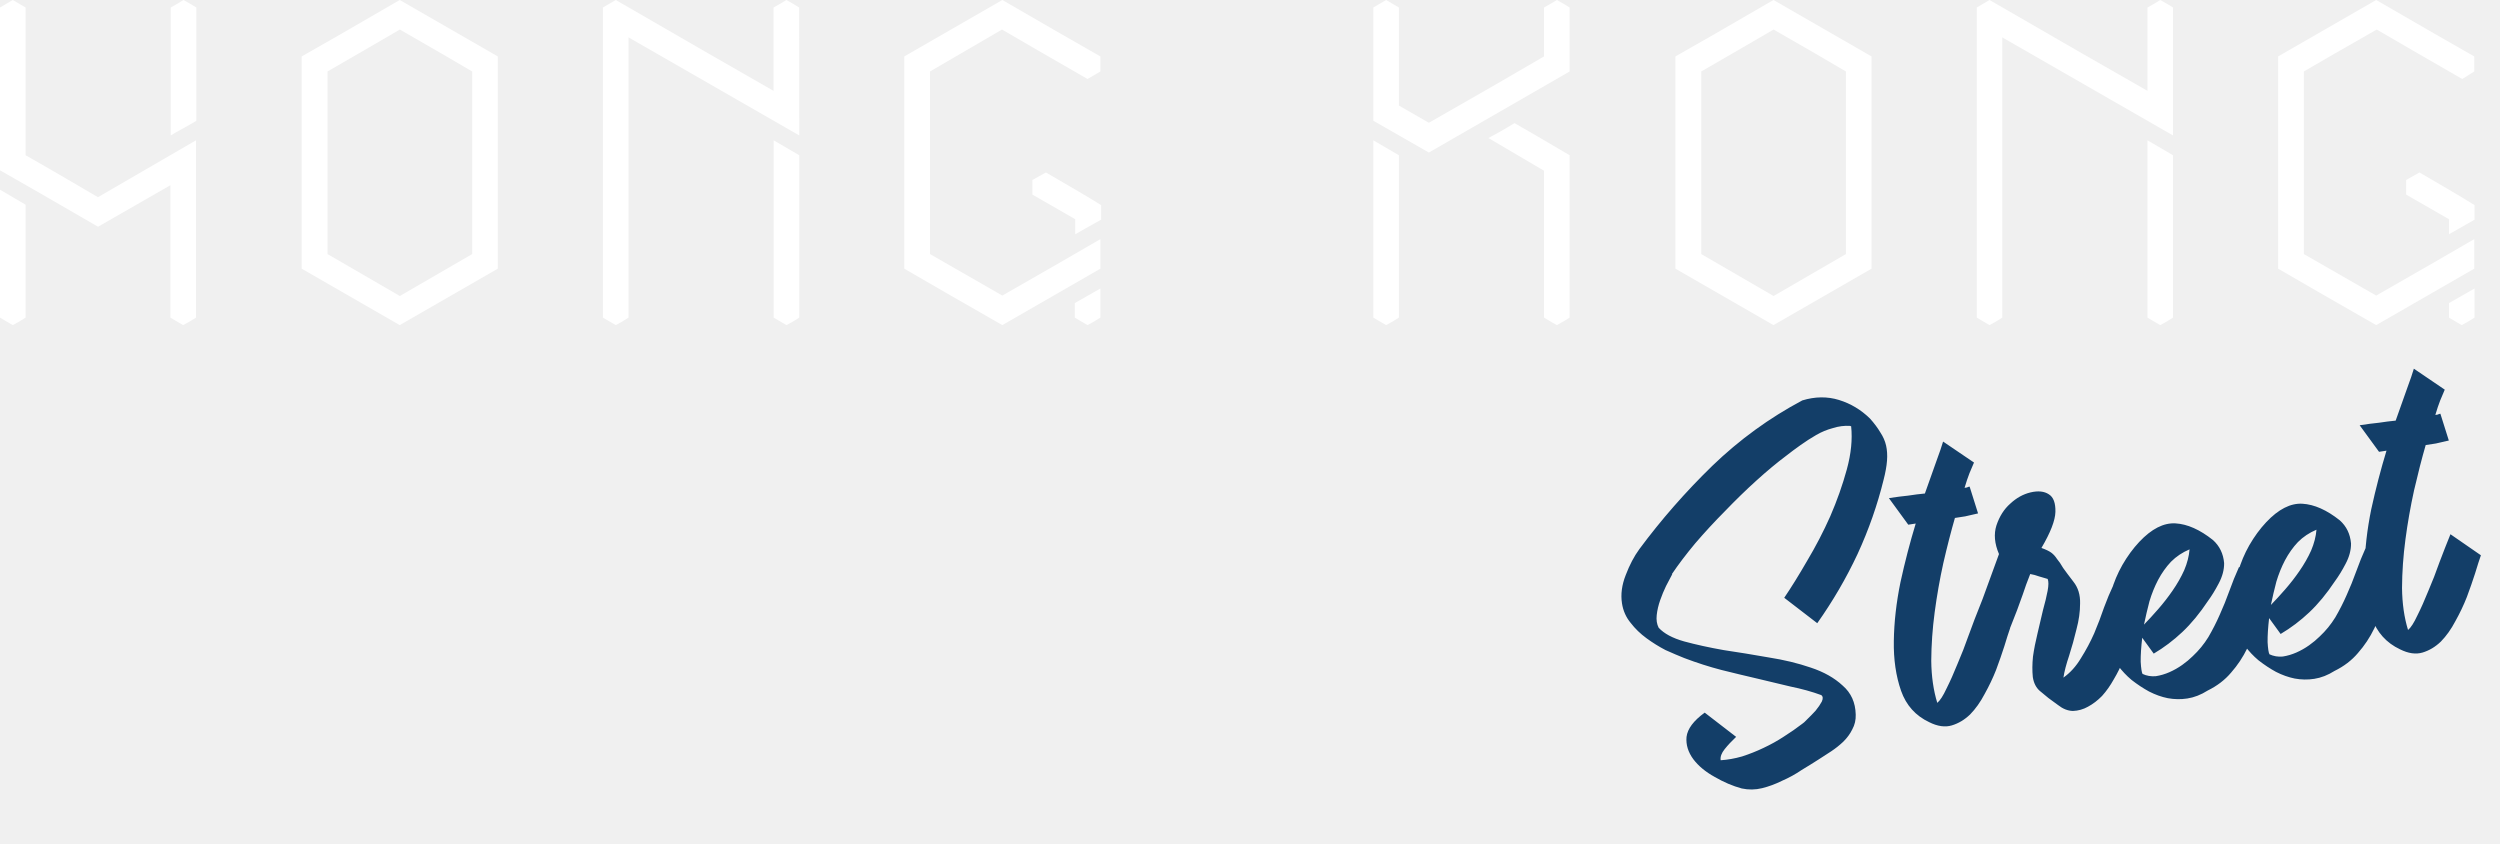
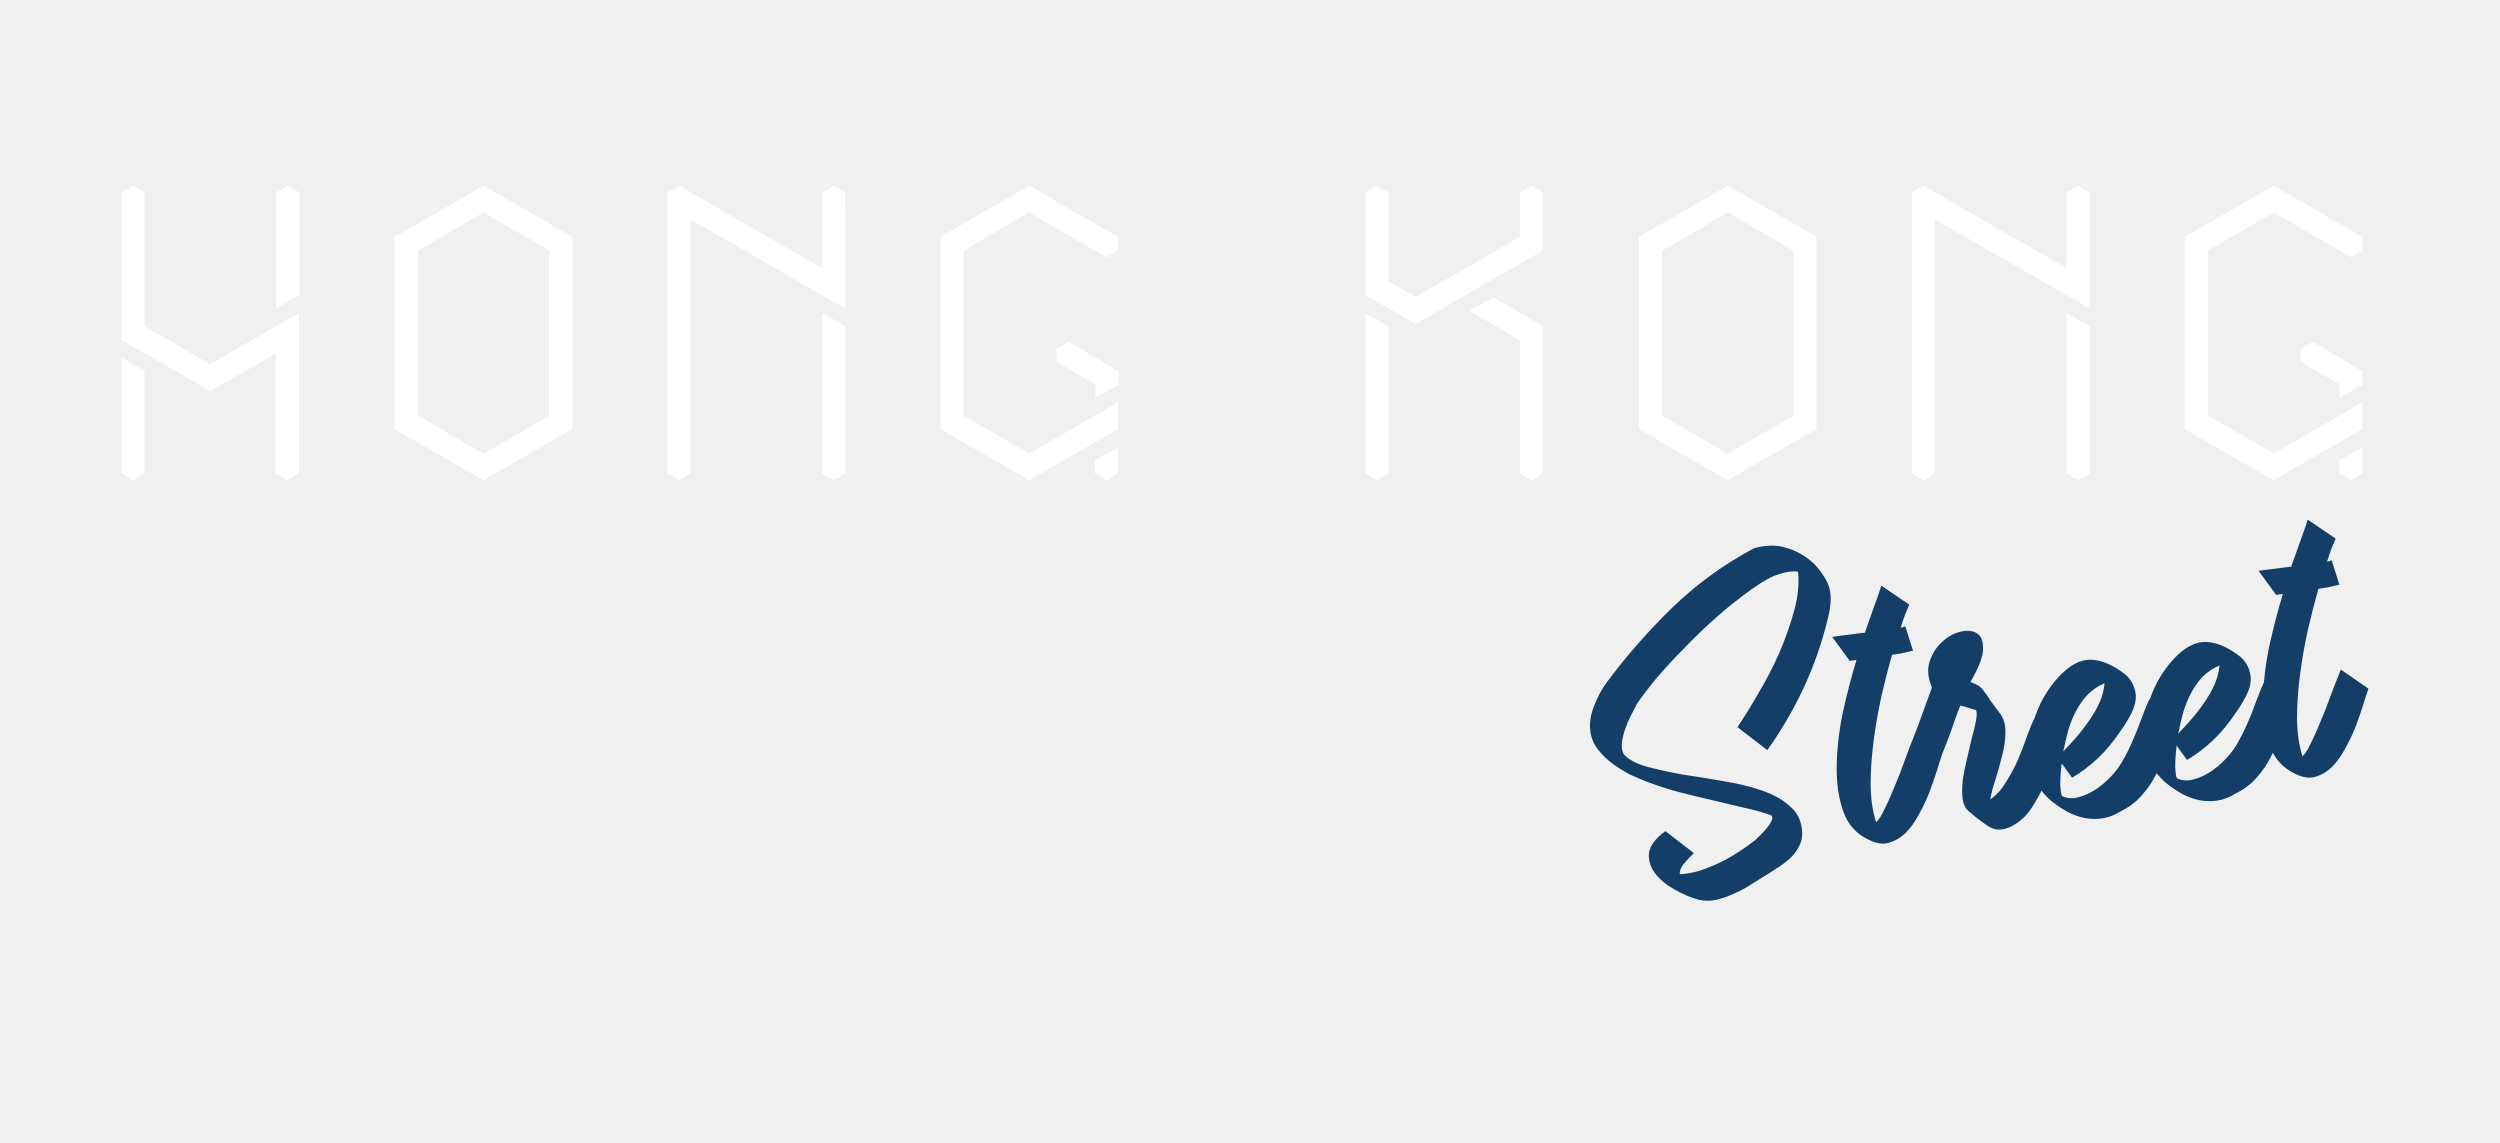
- <svg xmlns="http://www.w3.org/2000/svg" width="317" height="107" viewBox="0 0 317 107" fill="none">
-   <path d="M12.433 28.749C6.907 25.544 2.763 23.158 0 21.593V0.953L1.616 0L3.246 0.953V19.686C7.391 22.035 10.402 23.831 12.419 25.005L24.853 17.793V40.27C24.328 40.619 23.784 40.937 23.223 41.223C22.518 40.809 21.979 40.505 21.606 40.27V23.485L12.433 28.749ZM3.246 40.27C2.722 40.619 2.178 40.937 1.616 41.223C0.912 40.809 0.373 40.505 0 40.27V24.052L3.246 25.958V40.27ZM21.648 0.953C22.394 0.539 22.933 0.221 23.264 0C24.01 0.414 24.563 0.732 24.894 0.953V15.321C23.513 16.149 22.394 16.702 21.648 17.172V0.953Z" fill="white" />
-   <path d="M63.12 34.067C60.357 35.67 56.212 38.055 50.686 41.223C47.923 39.621 43.779 37.235 38.253 34.067V7.156C41.016 5.6 45.16 3.214 50.686 0L63.12 7.156V34.067ZM59.873 9.062C57.856 7.874 54.803 6.092 50.7 3.744C48.656 4.946 45.589 6.714 41.527 9.062V32.216L50.7 37.535L59.873 32.216V9.062Z" fill="white" />
-   <path d="M101.345 17.172C91.73 11.646 84.514 7.501 79.697 4.738V40.27C79.177 40.618 78.638 40.937 78.081 41.223C77.376 40.809 76.824 40.505 76.451 40.27V0.953L78.081 0C86.987 5.158 93.655 8.998 98.085 11.521V0.953C98.831 0.539 99.383 0.221 99.715 0C100.461 0.414 101 0.732 101.331 0.953L101.345 17.172ZM101.345 19.686V40.27C100.825 40.618 100.285 40.937 99.729 41.223C99.024 40.809 98.472 40.505 98.099 40.27V17.793L101.345 19.686Z" fill="white" />
-   <path d="M117.923 9.062V32.216L127.096 37.48C132.622 34.321 136.766 31.935 139.529 30.323V34.067L127.096 41.223C121.57 38.064 117.426 35.679 114.663 34.067V7.156L127.096 0C132.622 3.205 136.766 5.59 139.529 7.156V9.062L137.899 10.016C133.092 7.253 129.477 5.162 127.055 3.744L117.923 9.062ZM136.338 29.702V27.795L130.909 24.673V22.822L132.622 21.869C135.716 23.665 138.051 25.019 139.626 26.013V27.851C138.148 28.666 137.084 29.287 136.338 29.702ZM139.529 40.27C139.003 40.616 138.459 40.934 137.899 41.223C137.195 40.809 136.656 40.505 136.283 40.27V38.433L139.529 36.581V40.27Z" fill="white" />
-   <path d="M195.783 7.156V0.953C196.529 0.539 197.068 0.221 197.413 0C198.159 0.414 198.698 0.732 199.029 0.953V9.062L181.181 19.341L174.135 15.307V0.953L175.765 0L177.381 0.953V13.386L181.181 15.569C187.673 11.867 192.541 9.062 195.783 7.156ZM177.381 19.686V40.27C176.859 40.615 176.32 40.934 175.765 41.223C175.047 40.809 174.508 40.505 174.135 40.27V17.793L177.381 19.686ZM195.783 40.27C196.529 40.726 197.068 41.044 197.413 41.223C198.159 40.809 198.698 40.505 199.029 40.27V19.686C195.935 17.863 193.6 16.495 192.039 15.611C190.657 16.467 189.483 17.103 188.737 17.503C191.869 19.345 194.217 20.727 195.783 21.648V40.27Z" fill="white" />
-   <path d="M237.31 34.067C234.547 35.67 230.403 38.055 224.877 41.223C222.114 39.621 217.969 37.235 212.443 34.067V7.156C215.206 5.6 219.351 3.214 224.877 0L237.31 7.156V34.067ZM234.063 9.062C232.06 7.874 228.993 6.092 224.89 3.744C222.846 4.946 219.779 6.714 215.717 9.062V32.216L224.89 37.535L234.063 32.216V9.062Z" fill="white" />
-   <path d="M275.536 17.172C265.921 11.646 258.705 7.501 253.888 4.738V40.27C253.368 40.618 252.828 40.937 252.272 41.223C251.567 40.809 251.028 40.505 250.655 40.27V0.953L252.272 0C261.178 5.158 267.855 8.998 272.303 11.521V0.953C273.049 0.539 273.588 0.221 273.919 0C274.665 0.414 275.204 0.732 275.536 0.953V17.172ZM275.536 19.686V40.27C275.016 40.618 274.476 40.937 273.919 41.223C273.215 40.809 272.676 40.505 272.303 40.27V17.793L275.536 19.686Z" fill="white" />
-   <path d="M292.127 9.062V32.216L301.3 37.48C306.826 34.321 310.971 31.935 313.734 30.323V34.067L301.3 41.223C295.775 38.064 291.63 35.679 288.867 34.067V7.156L301.3 0C306.826 3.205 310.971 5.59 313.734 7.156V9.062L312.214 10.016C307.407 7.253 303.792 5.162 301.37 3.744C297.225 6.092 294.172 7.874 292.127 9.062ZM310.529 29.702V27.795L305.1 24.673V22.822L306.785 21.869C309.879 23.665 312.2 25.019 313.775 26.013V27.851C312.352 28.666 311.275 29.287 310.529 29.702ZM313.775 40.27C313.249 40.616 312.705 40.934 312.145 41.223C311.441 40.809 310.902 40.505 310.529 40.27V38.433L313.775 36.581V40.27Z" fill="white" />
-   <path d="M226.24 75.799C227.126 74.493 228.094 72.932 229.143 71.117C230.232 69.295 231.21 67.41 232.078 65.462C232.939 63.474 233.64 61.49 234.18 59.512C234.721 57.533 234.902 55.711 234.725 54.045C234.686 54.051 234.643 54.038 234.598 54.005C233.865 53.957 233.133 54.05 232.404 54.284C231.668 54.478 230.967 54.768 230.301 55.154C229.635 55.539 228.975 55.964 228.321 56.428C227.667 56.892 227.052 57.35 226.477 57.802C225.321 58.666 224.071 59.706 222.727 60.922C221.383 62.138 220.052 63.433 218.732 64.806C217.407 66.14 216.147 67.504 214.951 68.899C213.796 70.287 212.808 71.589 211.988 72.805L212.047 72.796C211.826 73.193 211.562 73.697 211.253 74.309C210.978 74.876 210.729 75.479 210.505 76.118C210.282 76.758 210.137 77.385 210.071 78C210.005 78.615 210.087 79.147 210.318 79.595C210.997 80.336 212.074 80.915 213.55 81.332C215.065 81.742 216.734 82.109 218.558 82.431C220.415 82.708 222.318 83.018 224.266 83.362C226.208 83.666 227.988 84.096 229.606 84.652C231.263 85.201 232.61 85.961 233.647 86.929C234.718 87.852 235.27 89.077 235.305 90.603C235.33 91.285 235.185 91.912 234.87 92.485C234.595 93.051 234.212 93.574 233.722 94.053C233.265 94.487 232.763 94.887 232.215 95.254C231.667 95.621 231.136 95.966 230.621 96.287C229.961 96.712 229.225 97.168 228.414 97.657C227.648 98.179 226.831 98.628 225.962 99.004C225.138 99.414 224.299 99.725 223.445 99.938C222.591 100.151 221.727 100.164 220.851 99.977C219.715 99.669 218.571 99.181 217.419 98.512C216.274 97.883 215.372 97.136 214.714 96.27C214.049 95.365 213.762 94.422 213.852 93.44C213.975 92.413 214.744 91.387 216.157 90.362L220.141 93.434C219.578 93.965 219.093 94.484 218.688 94.99C218.283 95.496 218.113 95.966 218.18 96.399C219.059 96.344 219.961 96.184 220.888 95.919C221.848 95.609 222.759 95.246 223.622 94.831C224.525 94.409 225.378 93.934 226.184 93.406C227.028 92.872 227.811 92.328 228.531 91.773C228.643 91.715 228.855 91.521 229.167 91.191C229.518 90.854 229.866 90.498 230.211 90.122C230.55 89.707 230.813 89.323 231 88.972C231.182 88.581 231.159 88.302 230.931 88.136C229.777 87.71 228.471 87.347 227.014 87.049C225.59 86.705 224.208 86.374 222.869 86.058C221.406 85.72 219.877 85.352 218.283 84.953C216.729 84.549 215.159 84.046 213.575 83.445C212.844 83.154 212.046 82.814 211.179 82.424C210.346 81.989 209.543 81.489 208.77 80.923C207.997 80.357 207.333 79.714 206.778 78.994C206.183 78.279 205.813 77.45 205.667 76.505C205.49 75.363 205.648 74.169 206.14 72.924C206.627 71.639 207.203 70.542 207.868 69.633C210.637 65.898 213.72 62.377 217.119 59.069C220.557 55.755 224.362 52.989 228.534 50.771C230.151 50.278 231.7 50.26 233.182 50.716C234.663 51.172 235.974 51.957 237.114 53.071C237.651 53.673 238.083 54.251 238.411 54.805C238.778 55.353 239.027 55.919 239.158 56.504C239.288 57.088 239.327 57.727 239.273 58.421C239.219 59.115 239.079 59.903 238.853 60.784C238.062 64.011 236.958 67.165 235.54 70.247C234.116 73.29 232.412 76.215 230.428 79.021L226.24 75.799ZM239.511 63.162C240.417 63.022 241.227 62.916 241.942 62.846C242.69 62.73 243.402 62.64 244.077 62.576C244.639 60.997 245.116 59.653 245.509 58.544C245.935 57.39 246.227 56.538 246.384 55.99L250.303 58.649C250.155 58.994 249.963 59.447 249.727 60.008C249.524 60.523 249.318 61.14 249.106 61.858C249.185 61.846 249.283 61.83 249.402 61.812C249.514 61.754 249.629 61.716 249.747 61.698L250.818 65.1C250.194 65.237 249.649 65.362 249.182 65.475C248.749 65.541 248.316 65.609 247.883 65.676C247.385 67.406 246.894 69.316 246.412 71.407C245.962 73.452 245.598 75.524 245.318 77.623C245.038 79.723 244.893 81.781 244.883 83.799C244.906 85.771 245.161 87.545 245.647 89.123C246.004 88.826 246.394 88.221 246.817 87.309C247.28 86.391 247.744 85.351 248.209 84.191C248.714 83.024 249.19 81.801 249.637 80.523C250.124 79.238 250.586 78.058 251.024 76.982L254.884 79.65C254.688 80.204 254.443 80.968 254.15 81.941C253.851 82.874 253.502 83.875 253.104 84.945C252.699 85.975 252.212 86.998 251.643 88.013C251.114 89.023 250.502 89.883 249.806 90.596C249.104 91.269 248.329 91.732 247.481 91.984C246.633 92.236 245.684 92.101 244.636 91.578C242.896 90.758 241.703 89.431 241.056 87.596C240.403 85.722 240.097 83.612 240.137 81.268C240.171 78.884 240.452 76.401 240.98 73.82C241.547 71.232 242.191 68.754 242.913 66.385L241.968 66.531L239.511 63.162ZM249.496 80.907C250.031 79.413 250.663 77.764 251.391 75.957C252.074 74.118 252.767 72.217 253.471 70.253C252.904 68.93 252.796 67.717 253.15 66.614C253.536 65.466 254.12 64.549 254.901 63.864C255.676 63.139 256.53 62.664 257.462 62.439C258.434 62.208 259.213 62.289 259.798 62.682C260.377 63.036 260.653 63.779 260.627 64.912C260.595 66.006 260.004 67.528 258.855 69.48C259.409 69.677 259.823 69.875 260.096 70.074C260.369 70.274 260.611 70.539 260.823 70.869C261.069 71.153 261.33 71.536 261.606 72.018C261.915 72.454 262.348 73.032 262.903 73.752C263.503 74.506 263.787 75.429 263.755 76.523C263.756 77.571 263.602 78.663 263.295 79.799C263.026 80.93 262.715 82.046 262.362 83.149C262.002 84.213 261.762 85.137 261.642 85.921C262.514 85.302 263.253 84.482 263.861 83.461C264.509 82.434 265.071 81.379 265.549 80.297C266.02 79.176 266.436 78.083 266.795 77.02C267.194 75.95 267.561 75.067 267.897 74.37L271.825 77.088C271.665 77.355 271.476 77.827 271.258 78.506C271.035 79.145 270.751 79.915 270.406 80.815C270.095 81.669 269.731 82.573 269.314 83.524C268.936 84.469 268.507 85.342 268.026 86.142C267.584 86.936 267.088 87.638 266.538 88.248C265.981 88.818 265.386 89.272 264.753 89.612C264.16 89.946 263.522 90.125 262.841 90.15C262.193 90.13 261.57 89.883 260.973 89.411C260.563 89.112 260.154 88.812 259.745 88.513C259.375 88.207 259.005 87.902 258.635 87.596C258.169 87.185 257.877 86.605 257.761 85.857C257.679 85.063 257.686 84.195 257.782 83.253C257.917 82.305 258.109 81.328 258.356 80.322C258.597 79.277 258.828 78.293 259.048 77.373C259.308 76.445 259.504 75.629 259.637 74.923C259.769 74.217 259.772 73.713 259.644 73.41C259.305 73.301 258.946 73.195 258.567 73.093C258.183 72.951 257.804 72.848 257.431 72.785C257.262 73.255 257.09 73.705 256.914 74.135C256.779 74.559 256.64 74.964 256.498 75.348C256.023 76.712 255.523 78.039 254.997 79.33C254.505 80.576 253.968 81.928 253.388 83.389L249.496 80.907ZM271.632 80.867C271.494 82.058 271.43 83.076 271.439 83.921C271.489 84.76 271.568 85.272 271.677 85.456C272.198 85.698 272.757 85.793 273.354 85.741C273.945 85.65 274.523 85.479 275.089 85.23C275.655 84.981 276.193 84.677 276.701 84.316C277.21 83.955 277.656 83.583 278.041 83.201C278.815 82.477 279.477 81.669 280.024 80.778C280.565 79.847 281.045 78.906 281.462 77.954C281.912 76.957 282.32 75.947 282.686 74.923C283.051 73.899 283.459 72.888 283.91 71.891L287.72 74.627C287.279 75.945 286.854 77.241 286.447 78.513C286.039 79.786 285.543 81.012 284.96 82.191C284.41 83.324 283.723 84.358 282.9 85.291C282.116 86.219 281.125 86.977 279.926 87.566C279.081 88.1 278.226 88.434 277.36 88.568C276.533 88.696 275.704 88.683 274.874 88.529C274.083 88.37 273.294 88.089 272.506 87.686C271.758 87.278 271.017 86.788 270.283 86.216C269.634 85.672 269.055 85.056 268.546 84.369C268.036 83.682 267.658 82.934 267.412 82.125C267.078 81.008 266.957 79.837 267.05 78.613C267.103 77.395 267.32 76.193 267.701 75.005C268.042 73.823 268.513 72.702 269.115 71.641C269.75 70.535 270.466 69.558 271.262 68.709C272.82 67.056 274.352 66.275 275.858 66.364C277.363 66.454 278.943 67.157 280.599 68.473C281.441 69.229 281.915 70.204 282.019 71.397C282.029 72.243 281.799 73.105 281.331 73.984C280.895 74.817 280.445 75.552 279.979 76.188C278.932 77.761 277.846 79.079 276.72 80.14C275.594 81.201 274.385 82.114 273.092 82.879L271.632 80.867ZM277.637 69.657C276.729 70.039 275.943 70.564 275.281 71.231C274.657 71.892 274.111 72.662 273.642 73.541C273.207 74.374 272.843 75.277 272.55 76.25C272.296 77.216 272.066 78.2 271.858 79.199C272.414 78.629 273.018 77.972 273.669 77.226C274.319 76.48 274.924 75.701 275.484 74.889C276.077 74.031 276.568 73.169 276.958 72.302C277.342 71.396 277.568 70.514 277.637 69.657ZM287.723 78.376C287.585 79.567 287.521 80.585 287.531 81.43C287.58 82.269 287.659 82.781 287.768 82.965C288.29 83.207 288.849 83.302 289.445 83.25C290.036 83.158 290.614 82.988 291.181 82.739C291.747 82.49 292.284 82.186 292.793 81.825C293.301 81.464 293.748 81.092 294.132 80.71C294.907 79.985 295.568 79.177 296.115 78.286C296.657 77.356 297.136 76.415 297.553 75.463C298.003 74.466 298.411 73.456 298.777 72.432C299.143 71.407 299.551 70.397 300.001 69.4L303.811 72.136C303.37 73.454 302.946 74.75 302.538 76.022C302.13 77.295 301.635 78.521 301.051 79.699C300.501 80.833 299.814 81.866 298.991 82.8C298.208 83.728 297.216 84.486 296.017 85.075C295.173 85.609 294.317 85.943 293.451 86.077C292.624 86.205 291.796 86.192 290.966 86.038C290.175 85.878 289.385 85.597 288.598 85.195C287.849 84.787 287.108 84.297 286.374 83.725C285.726 83.181 285.146 82.565 284.637 81.878C284.127 81.191 283.749 80.443 283.503 79.634C283.169 78.517 283.048 77.346 283.141 76.122C283.195 74.904 283.411 73.702 283.792 72.514C284.133 71.332 284.605 70.211 285.206 69.15C285.842 68.044 286.557 67.067 287.353 66.218C288.911 64.565 290.443 63.784 291.949 63.873C293.454 63.963 295.035 64.665 296.69 65.982C297.533 66.738 298.006 67.713 298.11 68.906C298.12 69.751 297.891 70.614 297.422 71.492C296.987 72.326 296.536 73.061 296.07 73.697C295.024 75.27 293.937 76.588 292.812 77.649C291.686 78.71 290.476 79.623 289.184 80.388L287.723 78.376ZM293.729 67.166C292.82 67.548 292.035 68.073 291.372 68.74C290.748 69.401 290.202 70.171 289.734 71.05C289.298 71.883 288.934 72.786 288.641 73.759C288.388 74.725 288.157 75.709 287.949 76.708C288.506 76.138 289.109 75.481 289.76 74.735C290.411 73.989 291.016 73.21 291.575 72.397C292.168 71.54 292.66 70.677 293.05 69.811C293.433 68.905 293.66 68.023 293.729 67.166ZM299.205 53.921C300.11 53.781 300.921 53.675 301.635 53.605C302.384 53.489 303.095 53.399 303.771 53.335C304.333 51.756 304.81 50.412 305.203 49.303C305.629 48.149 305.92 47.297 306.077 46.749L309.996 49.408C309.848 49.753 309.656 50.206 309.421 50.767C309.218 51.282 309.011 51.899 308.8 52.617C308.879 52.605 308.977 52.589 309.095 52.571C309.207 52.513 309.322 52.475 309.44 52.457L310.511 55.859C309.887 55.996 309.342 56.121 308.876 56.233C308.443 56.3 308.01 56.367 307.577 56.435C307.078 58.165 306.588 60.075 306.105 62.166C305.656 64.211 305.291 66.283 305.012 68.382C304.732 70.482 304.587 72.54 304.577 74.558C304.6 76.529 304.854 78.304 305.34 79.882C305.698 79.585 306.088 78.98 306.511 78.068C306.974 77.15 307.438 76.11 307.903 74.95C308.408 73.783 308.884 72.56 309.331 71.282C309.817 69.997 310.28 68.817 310.718 67.741L314.578 70.409C314.382 70.963 314.137 71.727 313.844 72.7C313.545 73.633 313.196 74.634 312.797 75.704C312.392 76.734 311.906 77.757 311.337 78.772C310.808 79.781 310.195 80.642 309.499 81.355C308.797 82.028 308.022 82.491 307.174 82.743C306.326 82.995 305.378 82.86 304.33 82.337C302.59 81.517 301.397 80.19 300.75 78.355C300.097 76.481 299.791 74.371 299.831 72.027C299.865 69.643 300.146 67.16 300.673 64.579C301.24 61.991 301.885 59.513 302.607 57.144L301.662 57.29L299.205 53.921Z" fill="#133E68" />
+ <svg xmlns="http://www.w3.org/2000/svg" width="350" height="160" viewBox="0 0 350 160" fill="none">
+   <path d="M29.433 54.749C23.907 51.544 19.763 49.158 17 47.593V26.953L18.616 26L20.247 26.953V45.686C24.391 48.035 27.402 49.831 29.419 51.005L41.853 43.793V66.27C41.328 66.619 40.784 66.937 40.223 67.223C39.518 66.809 38.979 66.505 38.606 66.27V49.485L29.433 54.749ZM20.247 66.27C19.722 66.619 19.178 66.937 18.616 67.223C17.912 66.809 17.373 66.505 17 66.27V50.051L20.247 51.958V66.27ZM38.648 26.953C39.394 26.539 39.932 26.221 40.264 26C41.01 26.414 41.563 26.732 41.894 26.953V41.321C40.513 42.15 39.394 42.702 38.648 43.172V26.953Z" fill="white" />
+   <path d="M80.12 60.067C77.357 61.67 73.212 64.055 67.686 67.223C64.923 65.621 60.779 63.235 55.253 60.067V33.156C58.016 31.6 62.16 29.214 67.686 26L80.12 33.156V60.067ZM76.873 35.062C74.856 33.874 71.803 32.092 67.7 29.744C65.656 30.946 62.589 32.714 58.527 35.062V58.216L67.7 63.535L76.873 58.216V35.062Z" fill="white" />
+   <path d="M118.345 43.172C108.73 37.646 101.514 33.501 96.697 30.738V66.27C96.177 66.618 95.638 66.937 95.081 67.223C94.376 66.809 93.824 66.505 93.451 66.27V26.953L95.081 26C103.987 31.157 110.655 34.998 115.085 37.522V26.953C115.831 26.539 116.383 26.221 116.715 26C117.461 26.414 118 26.732 118.331 26.953L118.345 43.172ZM118.345 45.686V66.27C117.825 66.618 117.285 66.937 116.729 67.223C116.024 66.809 115.472 66.505 115.099 66.27V43.793L118.345 45.686Z" fill="white" />
+   <path d="M134.923 35.062V58.216L144.096 63.48C149.622 60.321 153.766 57.935 156.529 56.323V60.067L144.096 67.223C138.57 64.064 134.426 61.679 131.663 60.067V33.156L144.096 26C149.622 29.205 153.766 31.59 156.529 33.156V35.062L154.899 36.016C150.092 33.253 146.477 31.162 144.055 29.744L134.923 35.062ZM153.338 55.702V53.795L147.909 50.673V48.822L149.622 47.869C152.716 49.665 155.051 51.019 156.626 52.013V53.851C155.148 54.666 154.084 55.287 153.338 55.702ZM156.529 66.27C156.003 66.616 155.459 66.934 154.899 67.223C154.195 66.809 153.656 66.505 153.283 66.27V64.433L156.529 62.581V66.27Z" fill="white" />
+   <path d="M212.783 33.156V26.953C213.529 26.539 214.068 26.221 214.413 26C215.159 26.414 215.698 26.732 216.029 26.953V35.062L198.181 45.341L191.135 41.307V26.953L192.765 26L194.381 26.953V39.386L198.181 41.569C204.673 37.867 209.541 35.062 212.783 33.156ZM194.381 45.686V66.27C193.859 66.615 193.32 66.934 192.765 67.223C192.047 66.809 191.508 66.505 191.135 66.27V43.793L194.381 45.686ZM212.783 66.27C213.529 66.726 214.068 67.044 214.413 67.223C215.159 66.809 215.698 66.505 216.029 66.27V45.686C212.935 43.862 210.6 42.495 209.039 41.611C207.657 42.467 206.483 43.103 205.737 43.503C208.869 45.345 211.217 46.727 212.783 47.648V66.27Z" fill="white" />
+   <path d="M254.31 60.067C251.547 61.67 247.403 64.055 241.877 67.223C239.114 65.621 234.969 63.235 229.443 60.067V33.156C232.206 31.6 236.351 29.214 241.877 26L254.31 33.156V60.067ZM251.063 35.062C249.06 33.874 245.993 32.092 241.89 29.744C239.846 30.946 236.779 32.714 232.717 35.062V58.216L241.89 63.535L251.063 58.216V35.062Z" fill="white" />
+   <path d="M292.536 43.172C282.921 37.646 275.705 33.501 270.888 30.738V66.27C270.368 66.618 269.828 66.937 269.272 67.223C268.567 66.809 268.028 66.505 267.655 66.27V26.953L269.272 26C278.178 31.157 284.855 34.998 289.303 37.522V26.953C290.049 26.539 290.588 26.221 290.919 26C291.665 26.414 292.204 26.732 292.536 26.953V43.172ZM292.536 45.686V66.27C292.016 66.618 291.476 66.937 290.919 67.223C290.215 66.809 289.676 66.505 289.303 66.27V43.793L292.536 45.686Z" fill="white" />
+   <path d="M309.127 35.062V58.216L318.3 63.48C323.826 60.321 327.971 57.935 330.734 56.323V60.067L318.3 67.223C312.775 64.064 308.63 61.679 305.867 60.067V33.156L318.3 26C323.826 29.205 327.971 31.59 330.734 33.156V35.062L329.214 36.016C324.407 33.253 320.792 31.162 318.37 29.744C314.225 32.092 311.172 33.874 309.127 35.062ZM327.529 55.702V53.795L322.1 50.673V48.822L323.785 47.869C326.879 49.665 329.2 51.019 330.775 52.013V53.851C329.352 54.666 328.275 55.287 327.529 55.702ZM330.775 66.27C330.249 66.616 329.705 66.934 329.145 67.223C328.441 66.809 327.902 66.505 327.529 66.27V64.433L330.775 62.581V66.27Z" fill="white" />
+   <path d="M243.24 101.799C244.126 100.493 245.094 98.932 246.143 97.117C247.232 95.295 248.21 93.41 249.078 91.462C249.939 89.474 250.64 87.49 251.18 85.512C251.721 83.533 251.902 81.711 251.725 80.045C251.686 80.051 251.643 80.038 251.598 80.004C250.865 79.957 250.133 80.05 249.404 80.284C248.668 80.478 247.967 80.768 247.301 81.154C246.635 81.539 245.975 81.964 245.321 82.428C244.667 82.892 244.052 83.35 243.477 83.802C242.321 84.666 241.071 85.706 239.727 86.922C238.383 88.138 237.052 89.433 235.732 90.806C234.407 92.14 233.147 93.504 231.951 94.899C230.796 96.287 229.808 97.589 228.988 98.805L229.047 98.796C228.826 99.193 228.562 99.697 228.253 100.309C227.978 100.876 227.729 101.479 227.505 102.119C227.282 102.758 227.137 103.385 227.071 104C227.005 104.615 227.087 105.147 227.318 105.595C227.997 106.336 229.074 106.915 230.55 107.332C232.065 107.742 233.734 108.109 235.558 108.431C237.415 108.708 239.318 109.018 241.266 109.362C243.208 109.666 244.988 110.096 246.606 110.652C248.263 111.202 249.61 111.961 250.647 112.929C251.718 113.852 252.27 115.077 252.305 116.603C252.33 117.285 252.185 117.912 251.87 118.485C251.595 119.051 251.212 119.574 250.722 120.053C250.265 120.487 249.763 120.887 249.215 121.254C248.667 121.621 248.136 121.966 247.621 122.287C246.961 122.712 246.225 123.168 245.414 123.657C244.648 124.179 243.831 124.628 242.962 125.004C242.138 125.414 241.299 125.725 240.445 125.938C239.591 126.151 238.727 126.164 237.851 125.977C236.715 125.669 235.571 125.181 234.419 124.512C233.274 123.883 232.372 123.136 231.714 122.27C231.049 121.365 230.762 120.422 230.852 119.44C230.975 118.413 231.744 117.387 233.157 116.362L237.141 119.435C236.578 119.965 236.093 120.484 235.688 120.99C235.283 121.496 235.113 121.966 235.18 122.399C236.059 122.344 236.961 122.184 237.888 121.919C238.848 121.609 239.759 121.247 240.622 120.831C241.525 120.409 242.378 119.934 243.184 119.406C244.028 118.872 244.811 118.328 245.531 117.773C245.643 117.715 245.855 117.521 246.167 117.191C246.518 116.854 246.866 116.498 247.211 116.122C247.55 115.707 247.813 115.323 248 114.972C248.182 114.581 248.159 114.302 247.931 114.136C246.777 113.71 245.471 113.347 244.014 113.049C242.59 112.705 241.208 112.374 239.869 112.058C238.406 111.72 236.877 111.352 235.283 110.953C233.729 110.549 232.159 110.046 230.575 109.445C229.844 109.155 229.046 108.814 228.179 108.425C227.346 107.989 226.543 107.489 225.77 106.923C224.997 106.357 224.333 105.714 223.778 104.994C223.183 104.279 222.813 103.45 222.667 102.505C222.49 101.363 222.648 100.169 223.14 98.924C223.627 97.639 224.203 96.542 224.868 95.633C227.637 91.898 230.72 88.377 234.119 85.069C237.557 81.755 241.362 78.989 245.534 76.771C247.151 76.278 248.7 76.26 250.182 76.716C251.663 77.172 252.974 77.957 254.114 79.071C254.651 79.673 255.083 80.251 255.411 80.805C255.778 81.353 256.027 81.919 256.158 82.504C256.288 83.088 256.327 83.727 256.273 84.421C256.219 85.115 256.079 85.903 255.853 86.784C255.062 90.011 253.958 93.165 252.54 96.247C251.116 99.29 249.412 102.215 247.428 105.021L243.24 101.799ZM256.511 89.162C257.417 89.022 258.227 88.916 258.942 88.846C259.69 88.73 260.402 88.64 261.077 88.576C261.639 86.997 262.116 85.653 262.509 84.544C262.935 83.39 263.227 82.538 263.384 81.99L267.303 84.649C267.155 84.994 266.963 85.447 266.727 86.008C266.524 86.523 266.318 87.14 266.106 87.858C266.185 87.846 266.283 87.83 266.402 87.812C266.514 87.754 266.629 87.716 266.747 87.698L267.818 91.1C267.194 91.237 266.649 91.362 266.182 91.475C265.749 91.541 265.316 91.609 264.883 91.676C264.385 93.406 263.894 95.316 263.412 97.407C262.962 99.452 262.598 101.524 262.318 103.623C262.038 105.723 261.893 107.781 261.883 109.799C261.906 111.771 262.161 113.545 262.647 115.123C263.004 114.826 263.394 114.221 263.817 113.309C264.28 112.391 264.744 111.351 265.209 110.191C265.714 109.024 266.19 107.801 266.637 106.523C267.124 105.238 267.586 104.058 268.024 102.982L271.884 105.65C271.688 106.204 271.443 106.968 271.15 107.941C270.851 108.874 270.502 109.875 270.104 110.945C269.699 111.975 269.212 112.998 268.643 114.013C268.114 115.023 267.502 115.883 266.806 116.596C266.104 117.269 265.329 117.732 264.481 117.984C263.633 118.236 262.684 118.101 261.636 117.578C259.896 116.758 258.703 115.431 258.056 113.596C257.403 111.722 257.097 109.612 257.137 107.268C257.171 104.884 257.452 102.401 257.98 99.82C258.547 97.232 259.191 94.754 259.913 92.385L258.968 92.531L256.511 89.162ZM266.496 106.907C267.031 105.414 267.663 103.764 268.391 101.958C269.074 100.118 269.767 98.217 270.471 96.253C269.904 94.93 269.796 93.717 270.15 92.614C270.536 91.466 271.12 90.549 271.901 89.864C272.676 89.139 273.53 88.664 274.462 88.439C275.434 88.208 276.213 88.289 276.798 88.682C277.377 89.036 277.653 89.779 277.627 90.912C277.595 92.006 277.004 93.528 275.855 95.48C276.409 95.677 276.823 95.875 277.096 96.074C277.369 96.274 277.611 96.539 277.823 96.869C278.069 97.153 278.33 97.536 278.606 98.018C278.915 98.454 279.348 99.032 279.903 99.752C280.503 100.506 280.787 101.429 280.755 102.523C280.756 103.571 280.602 104.663 280.295 105.799C280.026 106.929 279.715 108.046 279.362 109.149C279.002 110.212 278.762 111.137 278.642 111.921C279.514 111.302 280.253 110.482 280.861 109.461C281.509 108.434 282.071 107.379 282.549 106.297C283.02 105.176 283.436 104.083 283.795 103.02C284.194 101.95 284.561 101.067 284.897 100.37L288.825 103.088C288.665 103.355 288.476 103.827 288.258 104.506C288.035 105.145 287.751 105.915 287.406 106.815C287.095 107.67 286.731 108.573 286.314 109.524C285.936 110.47 285.507 111.342 285.026 112.142C284.584 112.936 284.088 113.638 283.538 114.248C282.981 114.818 282.386 115.272 281.753 115.612C281.16 115.946 280.522 116.125 279.841 116.15C279.193 116.13 278.57 115.883 277.973 115.411C277.563 115.112 277.154 114.812 276.745 114.513C276.375 114.207 276.005 113.902 275.635 113.596C275.169 113.185 274.877 112.605 274.761 111.857C274.679 111.063 274.686 110.195 274.782 109.253C274.917 108.305 275.109 107.328 275.356 106.322C275.597 105.277 275.828 104.294 276.048 103.372C276.308 102.445 276.504 101.629 276.637 100.923C276.769 100.217 276.772 99.713 276.644 99.41C276.305 99.301 275.946 99.195 275.567 99.093C275.183 98.951 274.804 98.848 274.431 98.785C274.262 99.255 274.09 99.705 273.914 100.135C273.779 100.559 273.64 100.964 273.498 101.348C273.023 102.712 272.523 104.039 271.997 105.33C271.505 106.576 270.968 107.929 270.388 109.389L266.496 106.907ZM288.632 106.867C288.494 108.058 288.43 109.076 288.439 109.921C288.489 110.76 288.568 111.272 288.677 111.456C289.198 111.698 289.757 111.793 290.354 111.741C290.945 111.65 291.523 111.479 292.089 111.23C292.655 110.981 293.193 110.677 293.701 110.316C294.21 109.955 294.656 109.583 295.041 109.201C295.815 108.476 296.477 107.669 297.024 106.778C297.565 105.847 298.045 104.906 298.462 103.955C298.912 102.958 299.32 101.947 299.686 100.923C300.051 99.899 300.459 98.888 300.91 97.891L304.72 100.627C304.279 101.945 303.854 103.241 303.447 104.513C303.039 105.786 302.543 107.012 301.96 108.19C301.41 109.324 300.723 110.357 299.9 111.291C299.116 112.219 298.125 112.977 296.926 113.566C296.081 114.1 295.226 114.434 294.36 114.568C293.533 114.696 292.704 114.683 291.874 114.529C291.083 114.37 290.294 114.089 289.506 113.686C288.758 113.278 288.017 112.788 287.283 112.216C286.634 111.672 286.055 111.056 285.546 110.369C285.036 109.682 284.658 108.934 284.412 108.125C284.078 107.008 283.957 105.837 284.05 104.613C284.103 103.396 284.32 102.193 284.701 101.005C285.042 99.823 285.513 98.702 286.115 97.641C286.75 96.535 287.466 95.558 288.262 94.709C289.82 93.056 291.352 92.275 292.858 92.364C294.363 92.454 295.943 93.157 297.599 94.473C298.441 95.229 298.915 96.204 299.019 97.397C299.029 98.243 298.799 99.105 298.331 99.984C297.895 100.817 297.445 101.552 296.979 102.188C295.932 103.762 294.846 105.079 293.72 106.14C292.594 107.201 291.385 108.114 290.092 108.879L288.632 106.867ZM294.637 95.657C293.729 96.039 292.943 96.564 292.281 97.231C291.657 97.892 291.111 98.662 290.642 99.541C290.207 100.374 289.843 101.277 289.55 102.25C289.296 103.216 289.066 104.2 288.858 105.199C289.414 104.629 290.018 103.972 290.669 103.226C291.319 102.48 291.924 101.701 292.484 100.889C293.077 100.031 293.568 99.169 293.958 98.302C294.342 97.396 294.568 96.514 294.637 95.657ZM304.723 104.376C304.585 105.567 304.521 106.585 304.531 107.43C304.58 108.269 304.659 108.781 304.768 108.965C305.29 109.207 305.849 109.302 306.445 109.25C307.036 109.158 307.614 108.988 308.181 108.739C308.747 108.49 309.284 108.185 309.793 107.825C310.301 107.464 310.748 107.092 311.132 106.71C311.907 105.985 312.568 105.178 313.115 104.286C313.657 103.356 314.136 102.415 314.553 101.463C315.003 100.466 315.411 99.456 315.777 98.432C316.143 97.407 316.551 96.397 317.001 95.4L320.811 98.136C320.37 99.454 319.946 100.75 319.538 102.022C319.13 103.295 318.635 104.521 318.051 105.699C317.501 106.833 316.814 107.866 315.991 108.8C315.208 109.728 314.216 110.486 313.017 111.075C312.173 111.609 311.317 111.943 310.451 112.077C309.624 112.205 308.796 112.192 307.966 112.038C307.175 111.878 306.385 111.597 305.598 111.195C304.849 110.787 304.108 110.297 303.374 109.725C302.726 109.181 302.146 108.565 301.637 107.878C301.127 107.191 300.749 106.443 300.503 105.634C300.169 104.517 300.048 103.346 300.141 102.122C300.195 100.904 300.411 99.702 300.792 98.514C301.133 97.332 301.605 96.211 302.206 95.15C302.842 94.044 303.557 93.067 304.353 92.218C305.911 90.565 307.443 89.784 308.949 89.873C310.454 89.963 312.035 90.665 313.69 91.982C314.533 92.738 315.006 93.713 315.11 94.906C315.12 95.751 314.891 96.614 314.422 97.492C313.987 98.326 313.536 99.061 313.07 99.697C312.024 101.27 310.937 102.588 309.812 103.649C308.686 104.71 307.476 105.623 306.184 106.388L304.723 104.376ZM310.729 93.166C309.82 93.548 309.035 94.073 308.372 94.74C307.748 95.401 307.202 96.171 306.734 97.05C306.298 97.883 305.934 98.786 305.641 99.759C305.388 100.725 305.157 101.709 304.949 102.708C305.506 102.138 306.109 101.48 306.76 100.735C307.411 99.989 308.016 99.21 308.575 98.397C309.168 97.54 309.66 96.677 310.05 95.811C310.433 94.905 310.66 94.023 310.729 93.166ZM316.205 79.921C317.11 79.781 317.921 79.675 318.635 79.605C319.384 79.489 320.095 79.399 320.771 79.335C321.333 77.756 321.81 76.412 322.203 75.303C322.629 74.149 322.92 73.297 323.077 72.749L326.996 75.408C326.848 75.753 326.656 76.206 326.421 76.767C326.218 77.282 326.011 77.899 325.8 78.617C325.879 78.605 325.977 78.589 326.095 78.571C326.207 78.513 326.322 78.475 326.44 78.457L327.511 81.859C326.887 81.996 326.342 82.121 325.876 82.233C325.443 82.3 325.01 82.368 324.577 82.435C324.078 84.165 323.588 86.075 323.105 88.165C322.656 90.211 322.291 92.283 322.012 94.382C321.732 96.482 321.587 98.54 321.577 100.558C321.6 102.53 321.854 104.304 322.34 105.882C322.698 105.585 323.088 104.98 323.511 104.068C323.974 103.15 324.438 102.11 324.903 100.95C325.408 99.783 325.884 98.56 326.331 97.282C326.817 95.997 327.28 94.817 327.718 93.741L331.578 96.409C331.382 96.963 331.137 97.727 330.844 98.7C330.545 99.633 330.196 100.634 329.797 101.704C329.392 102.734 328.906 103.757 328.337 104.772C327.808 105.781 327.195 106.642 326.499 107.355C325.797 108.028 325.022 108.491 324.174 108.743C323.326 108.995 322.378 108.86 321.33 108.337C319.59 107.517 318.397 106.19 317.75 104.355C317.097 102.481 316.791 100.371 316.831 98.027C316.865 95.643 317.146 93.16 317.673 90.579C318.24 87.991 318.885 85.513 319.607 83.144L318.662 83.29L316.205 79.921Z" fill="#133E68" />
</svg>
